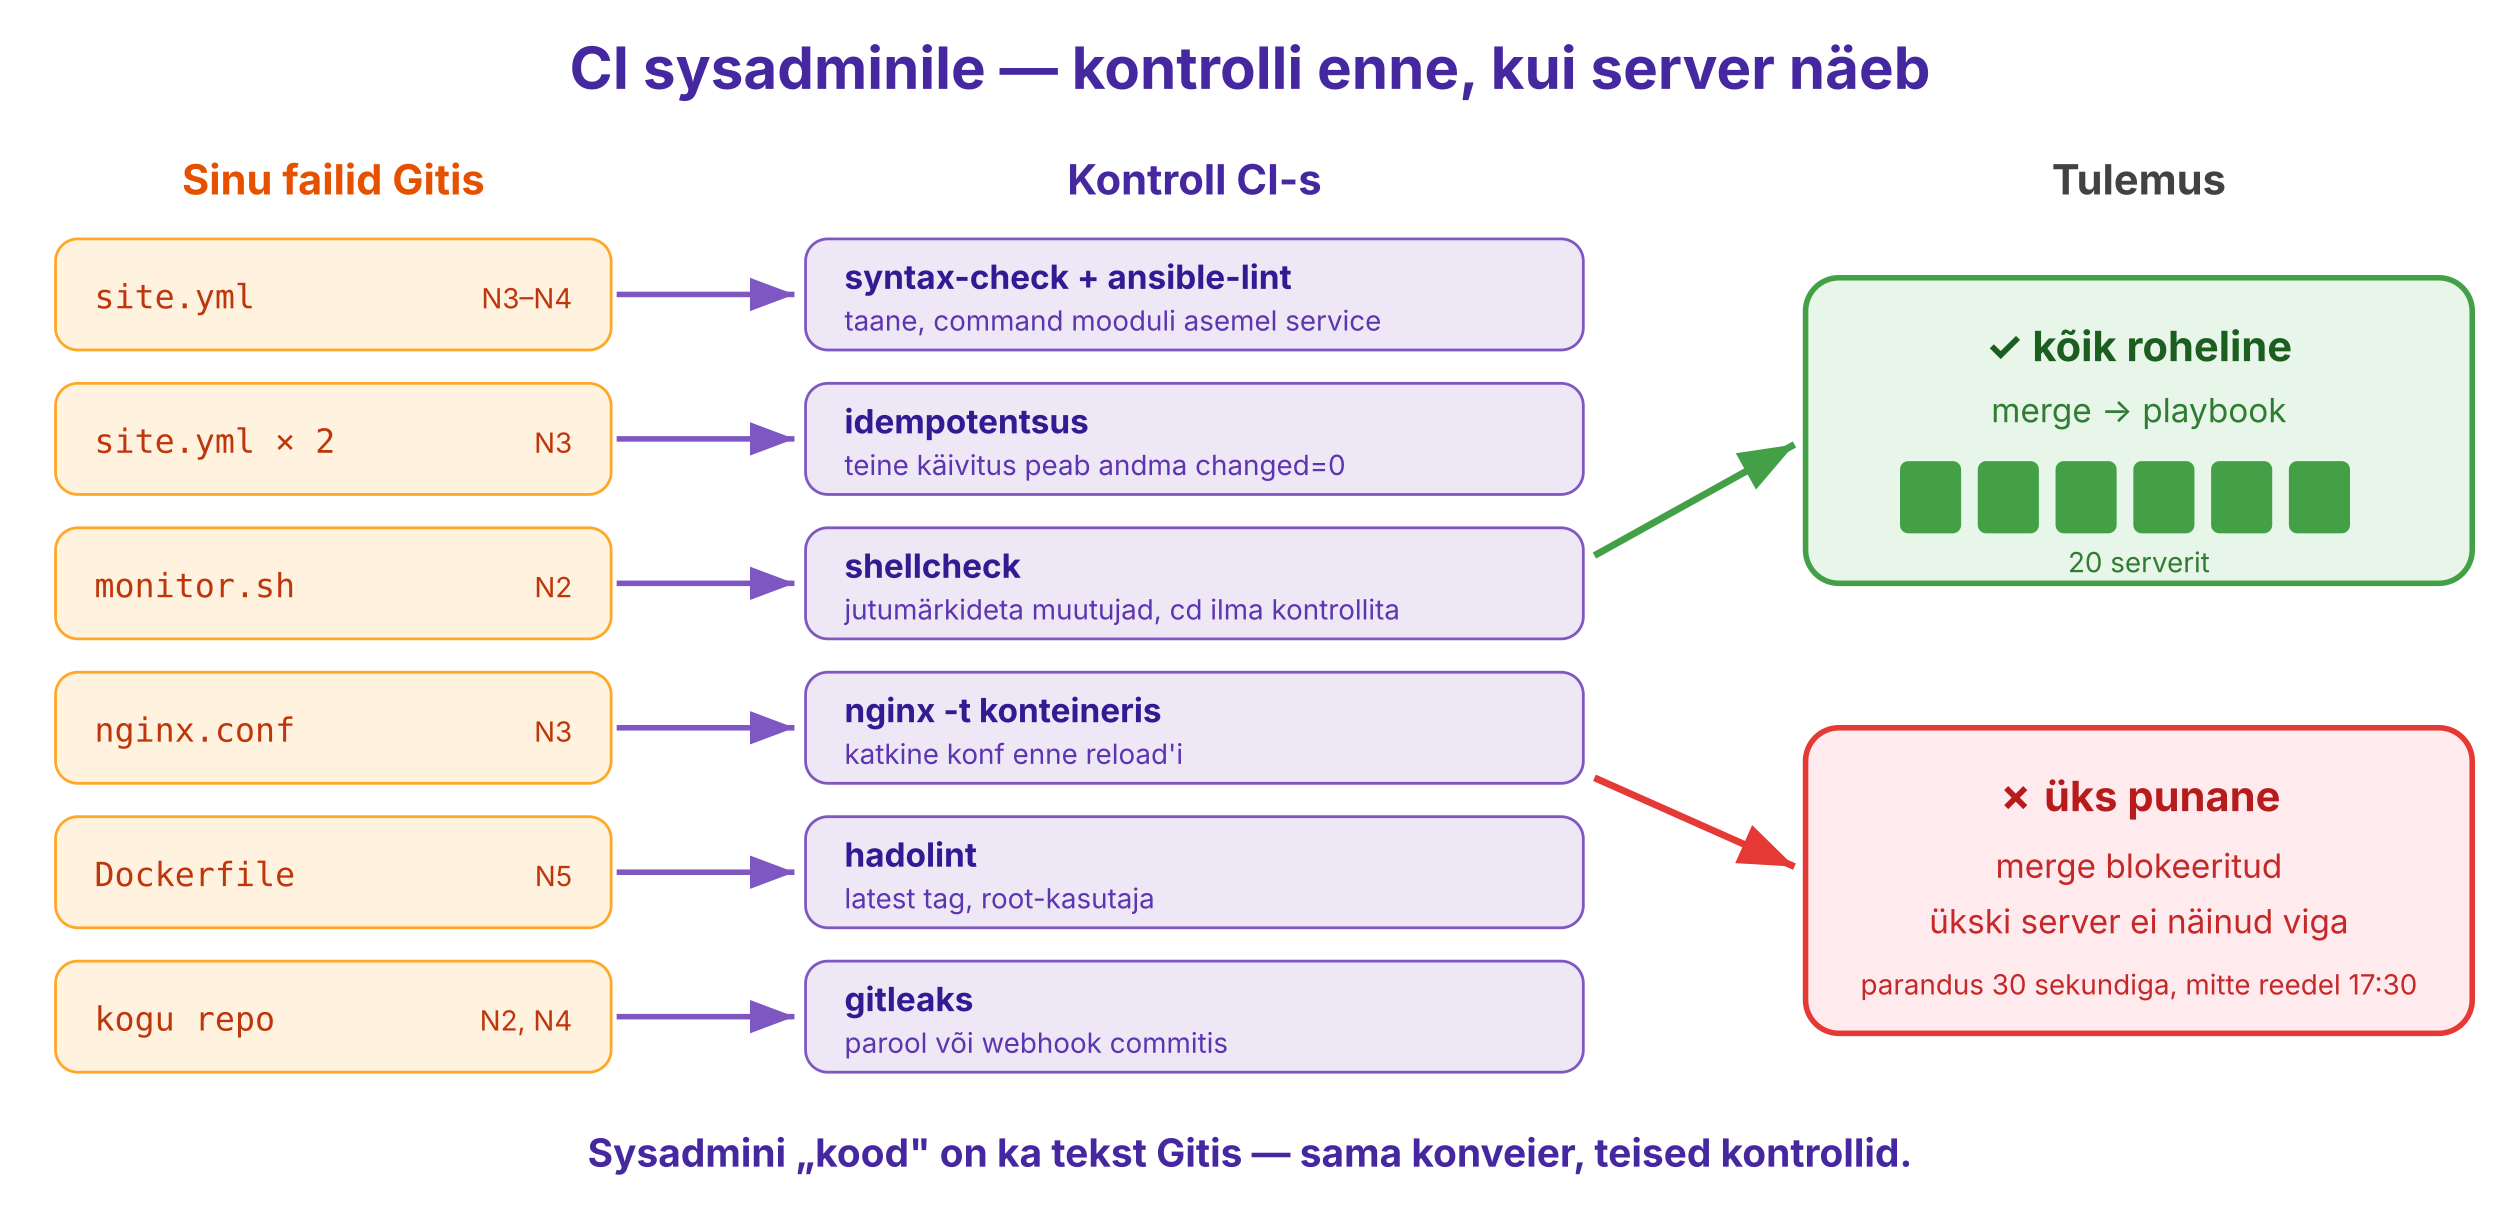
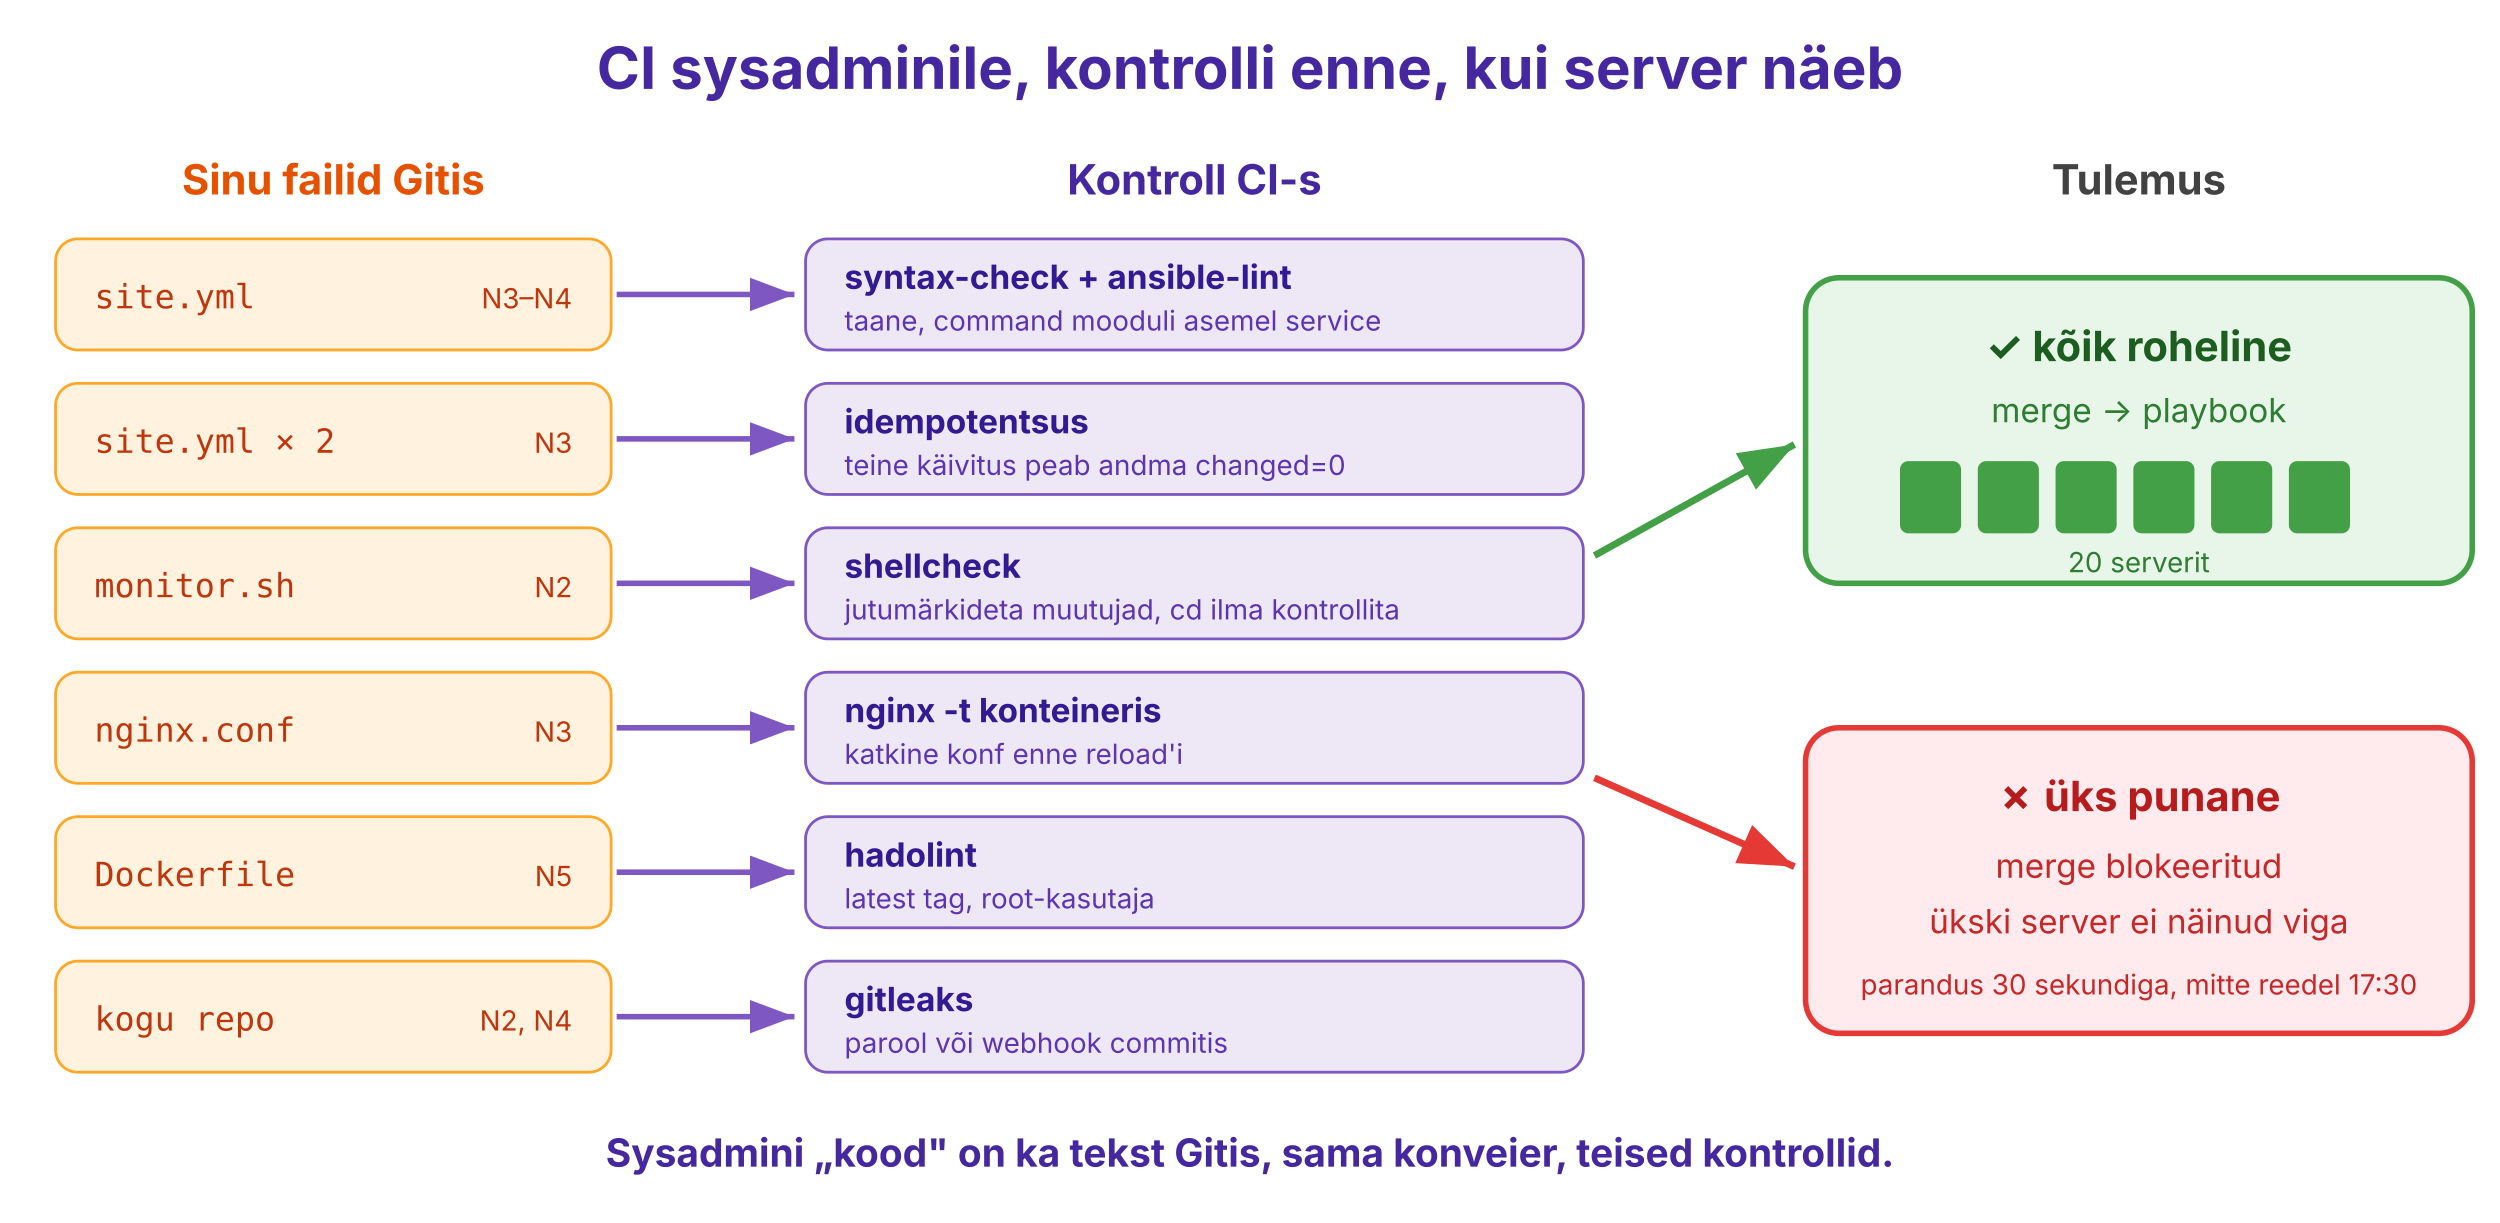
<svg xmlns="http://www.w3.org/2000/svg" viewBox="0 0 900 440" font-family="Inter, -apple-system, sans-serif">
  <defs>
    <marker id="a7" markerWidth="10" markerHeight="10" refX="8" refY="3" orient="auto">
      <path d="M0,0 L8,3 L0,6 Z" fill="#7e57c2" />
    </marker>
    <marker id="ag" markerWidth="10" markerHeight="10" refX="8" refY="3" orient="auto">
      <path d="M0,0 L8,3 L0,6 Z" fill="#43a047" />
    </marker>
    <marker id="ar" markerWidth="10" markerHeight="10" refX="8" refY="3" orient="auto">
      <path d="M0,0 L8,3 L0,6 Z" fill="#e53935" />
    </marker>
  </defs>
-   <text x="450" y="32" text-anchor="middle" font-size="21" font-weight="700" fill="#4527a0">CI sysadminile — kontrolli enne, kui server näeb</text>
+   <text x="450" y="32" text-anchor="middle" font-size="21" font-weight="700" fill="#4527a0">CI sysadminile, kontrolli enne, kui server näeb</text>
  <text x="120" y="70" text-anchor="middle" font-size="15" font-weight="700" fill="#e65100">Sinu failid Gitis</text>
  <text x="430" y="70" text-anchor="middle" font-size="15" font-weight="700" fill="#4527a0">Kontroll CI-s</text>
  <text x="770" y="70" text-anchor="middle" font-size="15" font-weight="700" fill="#424242">Tulemus</text>
  <g font-size="12">
    <g font-family="ui-monospace, Menlo, monospace" fill="#bf360c">
      <rect x="20" y="86" width="200" height="40" rx="8" fill="#fff3e0" stroke="#ffa726" />
      <text x="34" y="111">site.yml</text>
      <text x="206" y="111" text-anchor="end" font-size="10" font-family="Inter, sans-serif">N3–N4</text>
      <rect x="20" y="138" width="200" height="40" rx="8" fill="#fff3e0" stroke="#ffa726" />
      <text x="34" y="163">site.yml × 2</text>
      <text x="206" y="163" text-anchor="end" font-size="10" font-family="Inter, sans-serif">N3</text>
      <rect x="20" y="190" width="200" height="40" rx="8" fill="#fff3e0" stroke="#ffa726" />
      <text x="34" y="215">monitor.sh</text>
      <text x="206" y="215" text-anchor="end" font-size="10" font-family="Inter, sans-serif">N2</text>
      <rect x="20" y="242" width="200" height="40" rx="8" fill="#fff3e0" stroke="#ffa726" />
      <text x="34" y="267">nginx.conf</text>
      <text x="206" y="267" text-anchor="end" font-size="10" font-family="Inter, sans-serif">N3</text>
      <rect x="20" y="294" width="200" height="40" rx="8" fill="#fff3e0" stroke="#ffa726" />
      <text x="34" y="319">Dockerfile</text>
      <text x="206" y="319" text-anchor="end" font-size="10" font-family="Inter, sans-serif">N5</text>
      <rect x="20" y="346" width="200" height="40" rx="8" fill="#fff3e0" stroke="#ffa726" />
      <text x="34" y="371">kogu repo</text>
      <text x="206" y="371" text-anchor="end" font-size="10" font-family="Inter, sans-serif">N2, N4</text>
    </g>
    <g fill="#311b92">
      <rect x="290" y="86" width="280" height="40" rx="8" fill="#ede7f6" stroke="#7e57c2" />
      <text x="304" y="104" font-weight="700">syntax-check + ansible-lint</text>
      <text x="304" y="119" font-size="10" fill="#5e35b1">taane, command mooduli asemel service</text>
      <rect x="290" y="138" width="280" height="40" rx="8" fill="#ede7f6" stroke="#7e57c2" />
      <text x="304" y="156" font-weight="700">idempotentsus</text>
      <text x="304" y="171" font-size="10" fill="#5e35b1">teine käivitus peab andma changed=0</text>
      <rect x="290" y="190" width="280" height="40" rx="8" fill="#ede7f6" stroke="#7e57c2" />
      <text x="304" y="208" font-weight="700">shellcheck</text>
      <text x="304" y="223" font-size="10" fill="#5e35b1">jutumärkideta muutujad, cd ilma kontrollita</text>
      <rect x="290" y="242" width="280" height="40" rx="8" fill="#ede7f6" stroke="#7e57c2" />
      <text x="304" y="260" font-weight="700">nginx -t konteineris</text>
      <text x="304" y="275" font-size="10" fill="#5e35b1">katkine konf enne reload'i</text>
      <rect x="290" y="294" width="280" height="40" rx="8" fill="#ede7f6" stroke="#7e57c2" />
      <text x="304" y="312" font-weight="700">hadolint</text>
      <text x="304" y="327" font-size="10" fill="#5e35b1">latest tag, root-kasutaja</text>
      <rect x="290" y="346" width="280" height="40" rx="8" fill="#ede7f6" stroke="#7e57c2" />
      <text x="304" y="364" font-weight="700">gitleaks</text>
      <text x="304" y="379" font-size="10" fill="#5e35b1">parool või webhook commitis</text>
    </g>
  </g>
  <g stroke="#7e57c2" stroke-width="2" marker-end="url(#a7)">
    <line x1="222" y1="106" x2="286" y2="106" />
    <line x1="222" y1="158" x2="286" y2="158" />
    <line x1="222" y1="210" x2="286" y2="210" />
    <line x1="222" y1="262" x2="286" y2="262" />
    <line x1="222" y1="314" x2="286" y2="314" />
    <line x1="222" y1="366" x2="286" y2="366" />
  </g>
  <rect x="650" y="100" width="240" height="110" rx="12" fill="#e8f5e9" stroke="#43a047" stroke-width="2" />
  <text x="770" y="130" text-anchor="middle" font-size="15" font-weight="700" fill="#1b5e20">✓ kõik roheline</text>
  <text x="770" y="152" text-anchor="middle" font-size="12" fill="#2e7d32">merge → playbook</text>
  <g fill="#43a047">
    <rect x="684" y="166" width="22" height="26" rx="3" />
    <rect x="712" y="166" width="22" height="26" rx="3" />
    <rect x="740" y="166" width="22" height="26" rx="3" />
    <rect x="768" y="166" width="22" height="26" rx="3" />
    <rect x="796" y="166" width="22" height="26" rx="3" />
    <rect x="824" y="166" width="22" height="26" rx="3" />
  </g>
  <text x="770" y="206" text-anchor="middle" font-size="10" fill="#2e7d32">20 serverit</text>
  <rect x="650" y="262" width="240" height="110" rx="12" fill="#ffebee" stroke="#e53935" stroke-width="2" />
  <text x="770" y="292" text-anchor="middle" font-size="15" font-weight="700" fill="#b71c1c">✗ üks punane</text>
  <text x="770" y="316" text-anchor="middle" font-size="12" fill="#c62828">merge blokeeritud</text>
  <text x="770" y="336" text-anchor="middle" font-size="12" fill="#c62828">ükski server ei näinud viga</text>
  <text x="770" y="358" text-anchor="middle" font-size="10" fill="#c62828">parandus 30 sekundiga, mitte reedel 17:30</text>
  <line x1="574" y1="200" x2="646" y2="160" stroke="#43a047" stroke-width="2.5" marker-end="url(#ag)" />
  <line x1="574" y1="280" x2="646" y2="312" stroke="#e53935" stroke-width="2.5" marker-end="url(#ar)" />
-   <text x="450" y="420" text-anchor="middle" font-size="14" font-weight="700" fill="#4527a0">Sysadmini „kood" on ka tekst Gitis — sama konveier, teised kontrollid.</text>
+   <text x="450" y="420" text-anchor="middle" font-size="14" font-weight="700" fill="#4527a0">Sysadmini „kood" on ka tekst Gitis, sama konveier, teised kontrollid.</text>
</svg>
